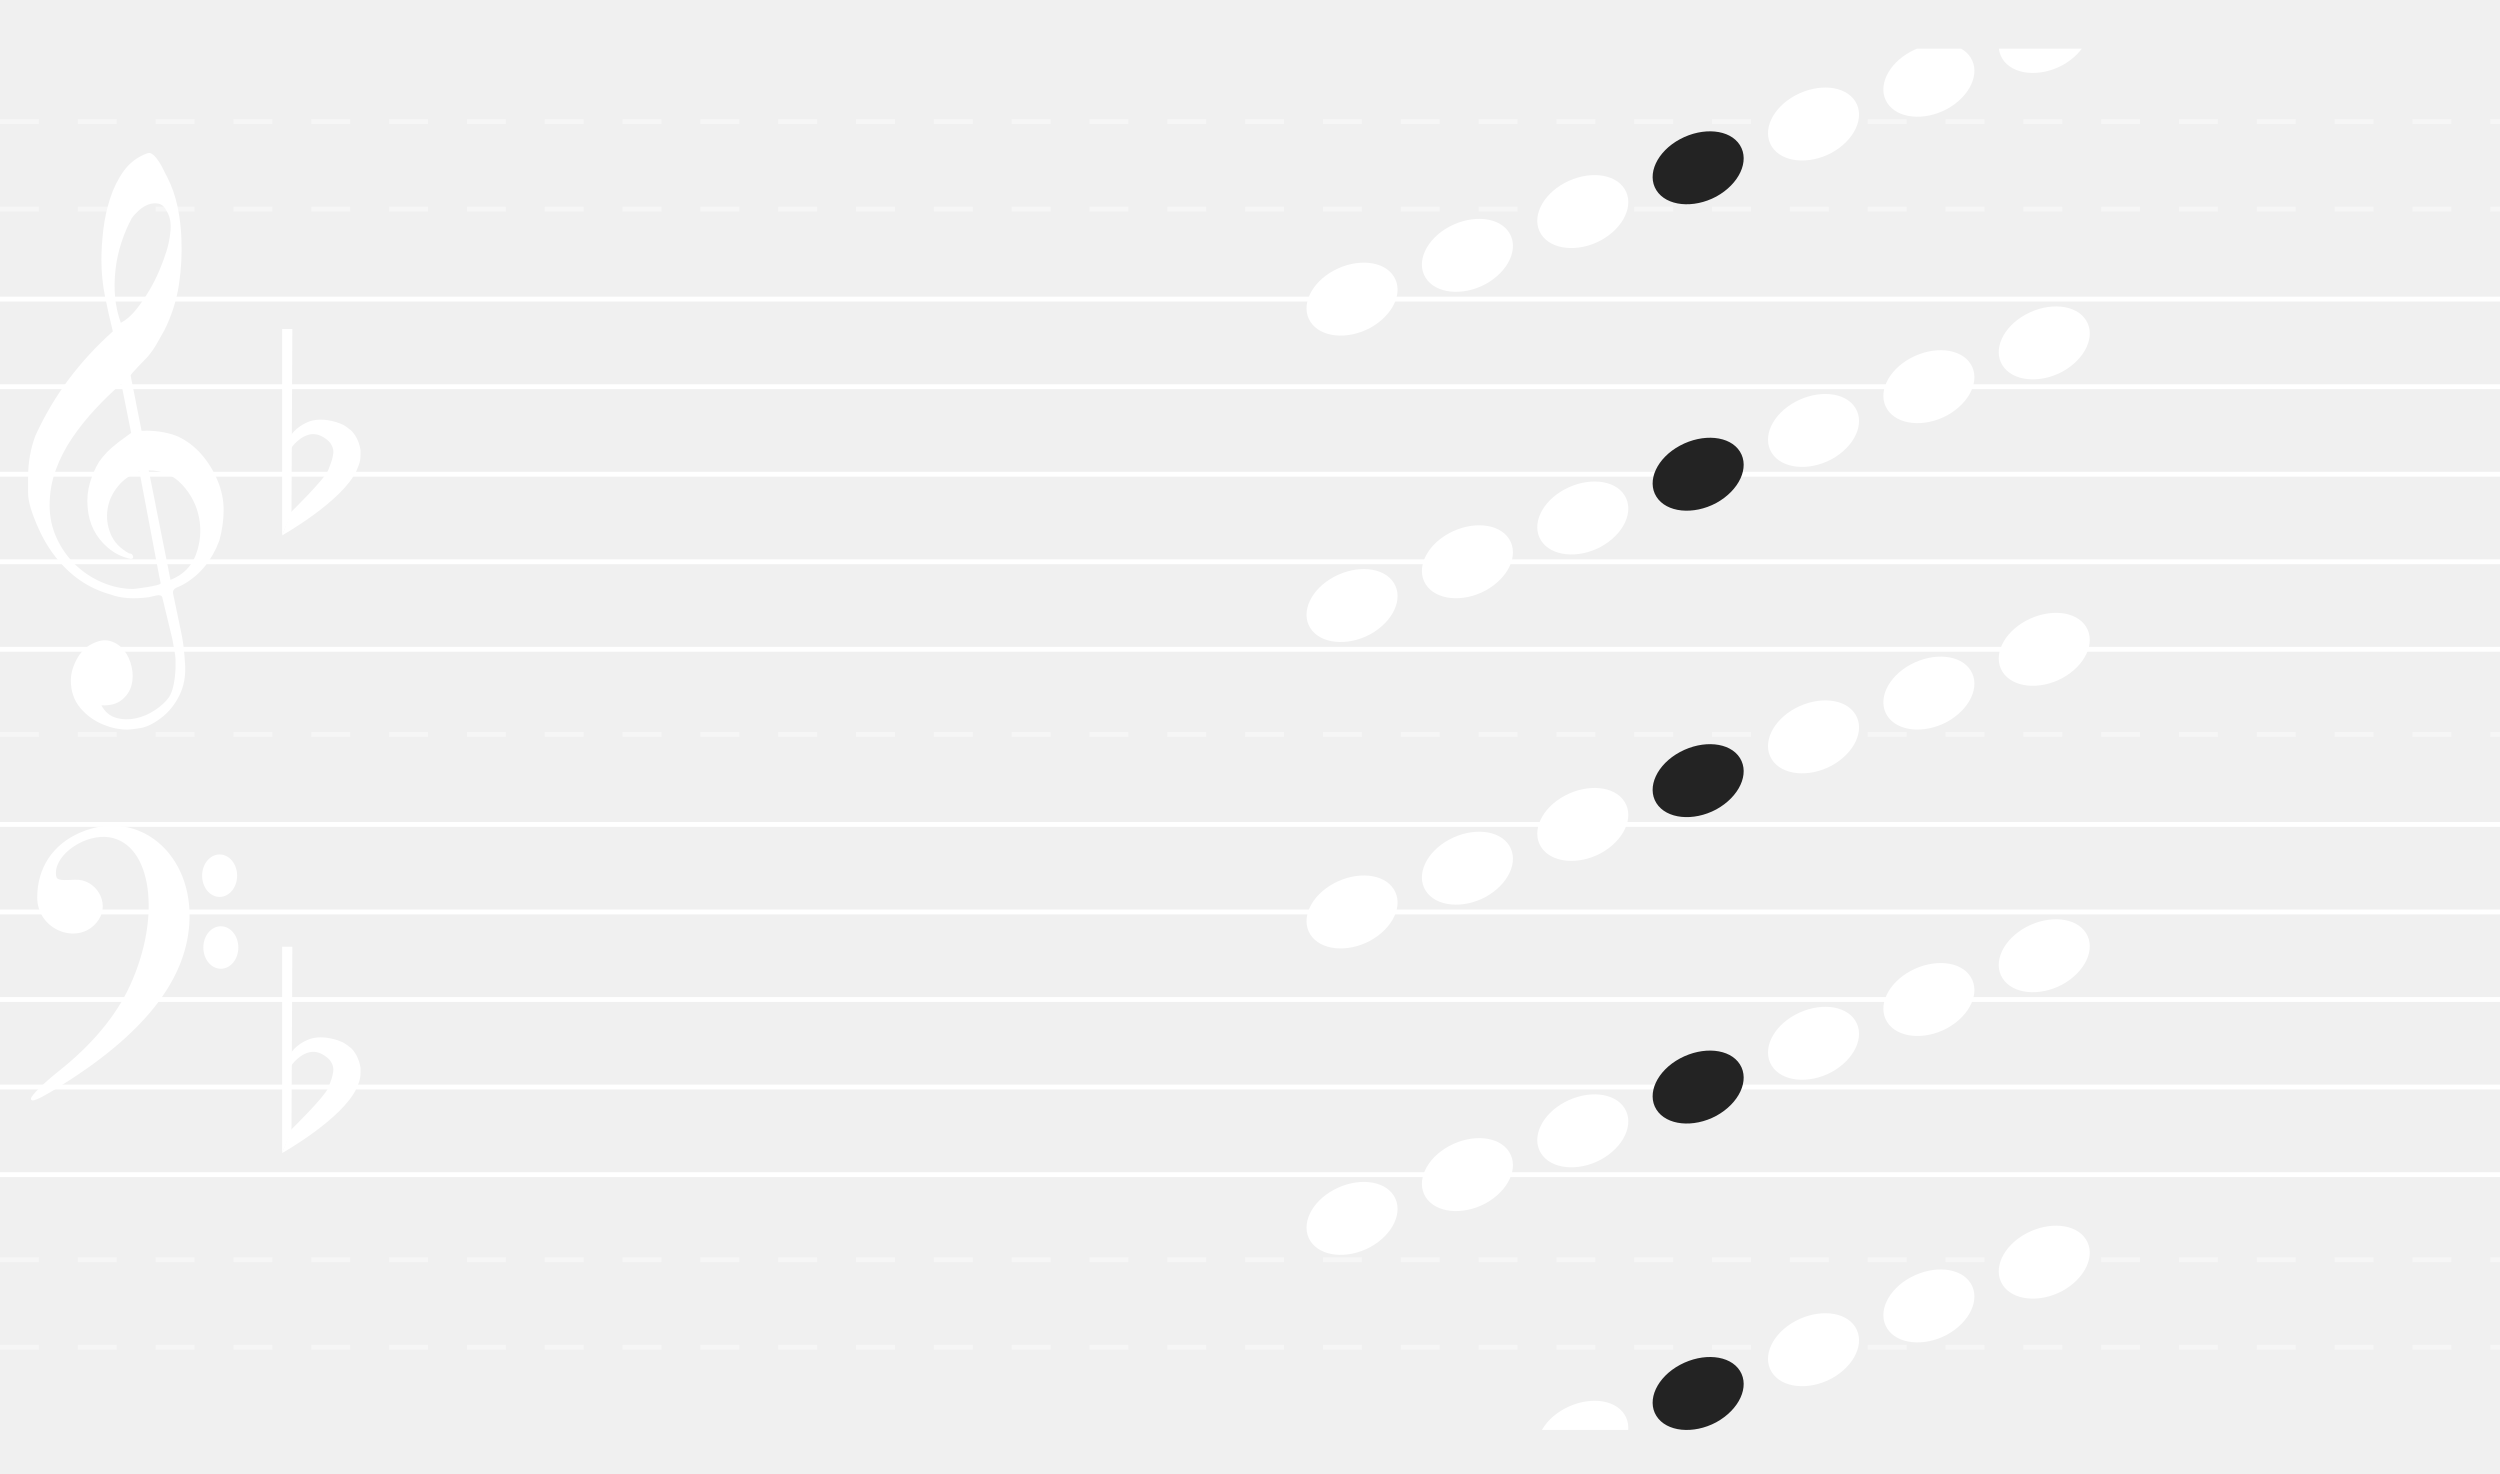
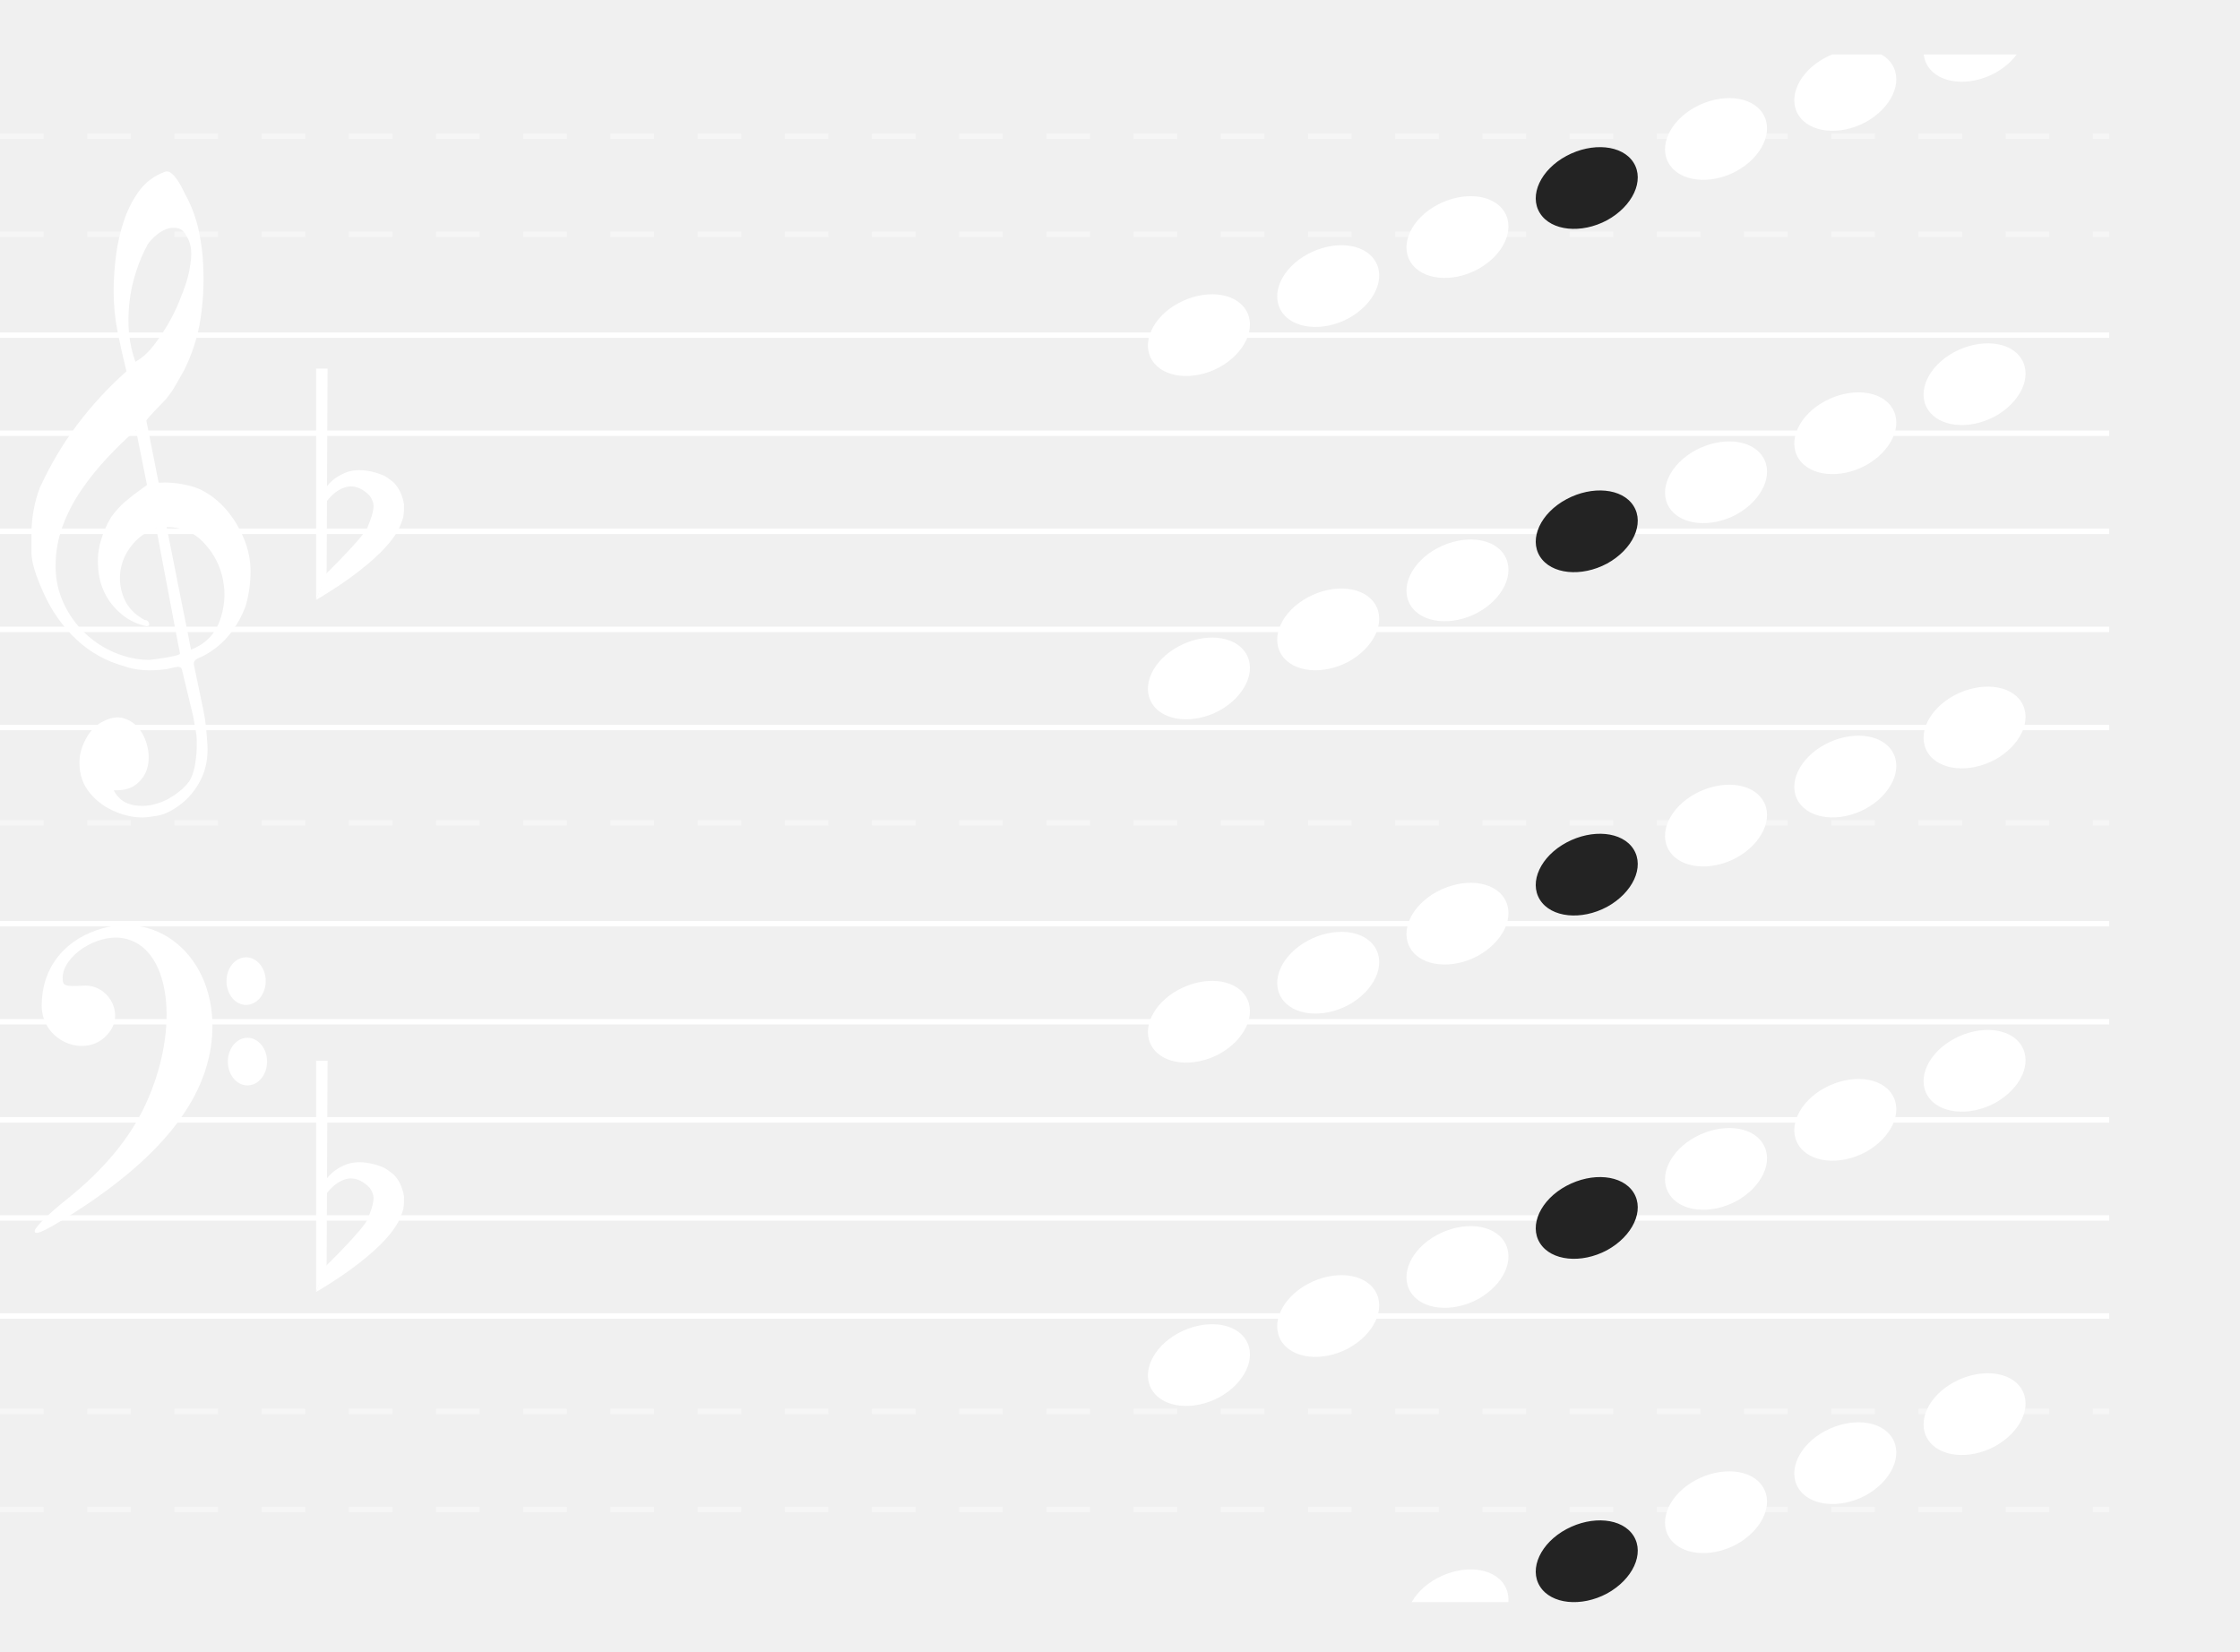
- <svg xmlns="http://www.w3.org/2000/svg" width="514" height="303" viewBox="0 0 514 303" fill="none">
-   <line y1="25" x2="514" y2="25" stroke="white" stroke-opacity="0.4" stroke-dasharray="8 8" />
-   <line y1="43" x2="514" y2="43" stroke="white" stroke-opacity="0.4" stroke-dasharray="8 8" />
-   <path d="M0 61.5H514" stroke="white" />
-   <path d="M0 79.5H514" stroke="white" />
-   <path d="M0 97.5H514" stroke="white" />
-   <path d="M0 115.5H514" stroke="white" />
-   <path d="M0 133.5H514" stroke="white" />
-   <line x1="4.2447e-08" y1="151" x2="514" y2="151" stroke="white" stroke-opacity="0.4" stroke-dasharray="8 8" />
-   <path d="M0 169.5H514" stroke="white" />
-   <path d="M0 187.5H514" stroke="white" />
-   <path d="M0 205.5H514" stroke="white" />
-   <path d="M0 223.5H514" stroke="white" />
-   <path d="M0 241.5H514" stroke="white" />
-   <line x1="4.2447e-08" y1="259" x2="514" y2="259" stroke="white" stroke-opacity="0.4" stroke-dasharray="8 8" />
-   <line x1="4.2447e-08" y1="277" x2="514" y2="277" stroke="white" stroke-opacity="0.4" stroke-dasharray="8 8" />
+ <svg xmlns="http://www.w3.org/2000/svg" width="411" height="303" viewBox="0 0 411 303" fill="none">
+   <line y1="25" x2="387" y2="25" stroke="white" stroke-opacity="0.4" stroke-dasharray="8 8" />
+   <line y1="43" x2="387" y2="43" stroke="white" stroke-opacity="0.4" stroke-dasharray="8 8" />
+   <path d="M0 61.5H387" stroke="white" />
+   <path d="M0 79.5H387" stroke="white" />
+   <path d="M0 97.5H387" stroke="white" />
+   <path d="M0 115.5H387" stroke="white" />
+   <path d="M0 133.5H387" stroke="white" />
+   <line x1="4.2447e-08" y1="151" x2="387" y2="151" stroke="white" stroke-opacity="0.4" stroke-dasharray="8 8" />
+   <path d="M0 169.5H387" stroke="white" />
+   <path d="M0 187.5H387" stroke="white" />
+   <path d="M0 205.5H387" stroke="white" />
+   <path d="M0 223.5H387" stroke="white" />
+   <path d="M0 241.5H387" stroke="white" />
+   <line x1="4.2447e-08" y1="259" x2="387" y2="259" stroke="white" stroke-opacity="0.4" stroke-dasharray="8 8" />
+   <line x1="4.2447e-08" y1="277" x2="387" y2="277" stroke="white" stroke-opacity="0.4" stroke-dasharray="8 8" />
  <path d="M28.663 96.938C26.878 97.542 25.403 98.563 24.238 99.999C23.073 101.435 22.363 103.004 22.108 104.705C21.853 106.406 22.062 108.088 22.736 109.751C23.41 111.414 24.675 112.756 26.532 113.777C26.969 113.777 27.242 113.966 27.352 114.344C27.461 114.722 27.297 114.91 26.86 114.91C25.076 114.533 23.51 113.758 22.162 112.586C19.649 110.431 18.266 107.654 18.011 104.252C17.865 102.551 18.02 100.907 18.475 99.319C18.93 97.731 19.558 96.276 20.36 94.953C21.343 93.555 22.508 92.345 23.856 91.325C23.928 91.249 24.138 91.079 24.484 90.814C24.83 90.55 25.167 90.304 25.494 90.077C25.822 89.851 26.314 89.492 26.969 89L24.948 78.908C23.164 80.457 21.398 82.168 19.65 84.039C17.901 85.91 16.317 87.885 14.897 89.964C13.477 92.043 12.339 94.245 11.483 96.569C10.627 98.894 10.199 101.341 10.199 103.912C10.199 106.293 10.682 108.532 11.647 110.63C12.612 112.728 13.896 114.552 15.498 116.101C17.1 117.651 18.948 118.87 21.043 119.759C23.137 120.647 25.258 121.091 27.406 121.091C27.48 121.091 27.816 121.053 28.417 120.977C29.018 120.902 29.655 120.808 30.329 120.694C31.003 120.581 31.622 120.458 32.186 120.325C32.75 120.193 33.033 120.051 33.033 119.9L32.705 118.313C31.285 110.866 29.937 103.741 28.663 96.938ZM30.575 96.711L35.054 119.22C37.64 118.199 39.387 116.451 40.298 113.975C41.209 111.5 41.417 108.986 40.926 106.435C40.434 103.883 39.278 101.624 37.457 99.659C35.637 97.693 33.342 96.711 30.575 96.711ZM24.839 66.378C25.968 65.772 27.015 64.866 27.98 63.656C28.945 62.447 29.837 61.152 30.657 59.772C31.476 58.393 32.186 56.985 32.787 55.548C33.388 54.112 33.87 52.808 34.234 51.636C34.635 50.389 34.908 48.99 35.054 47.441C35.2 45.891 34.963 44.587 34.344 43.528C33.907 42.584 33.334 42.036 32.623 41.884C31.913 41.733 31.203 41.79 30.493 42.054C29.783 42.319 29.109 42.744 28.471 43.33C27.834 43.916 27.37 44.435 27.079 44.889C26.277 46.363 25.576 48.007 24.976 49.822C24.375 51.636 23.965 53.517 23.747 55.464C23.528 57.41 23.501 59.281 23.665 61.077C23.828 62.872 24.22 64.639 24.839 66.378ZM23.2 68.135C22.581 65.641 22.035 63.193 21.561 60.793C21.088 58.393 20.851 55.926 20.851 53.394C20.851 51.542 20.979 49.51 21.234 47.299C21.489 45.088 21.953 42.933 22.627 40.835C23.3 38.737 24.229 36.857 25.413 35.194C26.596 33.531 28.171 32.321 30.138 31.565C30.32 31.49 30.502 31.452 30.684 31.452C30.939 31.452 31.239 31.603 31.585 31.906C31.931 32.208 32.295 32.652 32.678 33.238C33.06 33.824 33.397 34.428 33.688 35.052C33.979 35.676 34.198 36.101 34.344 36.328C35.327 38.256 36.046 40.306 36.502 42.479C36.957 44.653 37.221 46.817 37.294 48.971C37.439 52.222 37.266 55.435 36.775 58.61C36.283 61.785 35.291 64.885 33.797 67.908C33.288 68.816 32.769 69.732 32.241 70.658C31.713 71.585 31.085 72.482 30.356 73.351C30.211 73.503 29.947 73.777 29.564 74.173C29.181 74.57 28.79 74.977 28.389 75.392C27.989 75.808 27.634 76.196 27.324 76.554C27.015 76.914 26.86 77.131 26.86 77.207L29.099 88.546C29.114 88.621 30.22 88.546 30.22 88.546C32.357 88.574 34.619 88.933 36.584 89.737C38.477 90.644 40.107 91.891 41.473 93.479C42.838 95.067 43.93 96.853 44.75 98.837C45.569 100.821 45.979 102.834 45.979 104.875C45.979 106.916 45.687 108.995 45.105 111.112C43.612 115.119 41.227 118.086 37.949 120.013C37.585 120.24 37.066 120.496 36.392 120.779C35.719 121.062 35.455 121.507 35.6 122.111C36.474 126.23 37.066 129.063 37.376 130.616C37.685 132.168 37.913 134.172 38.058 136.626C38.204 138.973 37.812 141.084 36.884 142.972C35.955 144.869 34.708 146.407 33.142 147.595C31.576 148.79 30.147 149.484 28.854 149.698C27.561 149.906 26.678 150.006 26.205 150.006C24.566 150.006 22.963 149.684 21.398 149.04C19.467 148.289 17.847 147.137 16.536 145.584C15.225 144.031 14.569 142.142 14.569 139.917C14.569 138.515 14.961 137.077 15.744 135.603C16.527 134.129 17.556 133.07 18.83 132.433C20.25 131.675 21.534 131.467 22.681 131.803C23.828 132.147 24.775 132.791 25.522 133.735C26.268 134.68 26.787 135.825 27.079 137.163C27.37 138.508 27.352 139.76 27.024 140.933C26.696 142.107 26.032 143.101 25.03 143.91C24.029 144.725 22.636 145.09 20.851 145.019C21.58 146.378 22.599 147.237 23.91 147.595C25.221 147.96 26.569 147.981 27.952 147.68C29.337 147.38 30.638 146.822 31.858 146.006C33.078 145.198 34.035 144.318 34.726 143.373C35.163 142.693 35.491 141.806 35.71 140.711C35.928 139.61 36.056 138.472 36.092 137.277C36.128 136.089 36.092 135.159 35.983 134.501C35.873 133.835 35.691 132.805 35.436 131.41C34.344 126.838 33.652 123.962 33.36 122.788C33.215 122.414 32.823 122.291 32.186 122.423C31.549 122.556 31.012 122.679 30.575 122.788C27.443 123.21 24.821 123.017 22.709 122.225C19.431 121.318 16.545 119.701 14.05 117.377C11.556 115.053 9.553 112.237 8.042 108.929C6.53 105.622 5.775 103.108 5.775 101.388C5.775 99.669 5.775 98.582 5.775 98.128C5.775 95.067 6.285 92.194 7.304 89.51C9.234 85.314 11.52 81.459 14.16 77.944C16.8 74.429 19.813 71.159 23.2 68.135Z" fill="white" />
  <path d="M49.003 194.808C49.003 197.22 47.391 199.175 45.404 199.175C43.416 199.175 41.805 197.22 41.805 194.808C41.805 192.396 43.416 190.441 45.404 190.441C47.391 190.441 49.003 192.396 49.003 194.808ZM48.754 180.042C48.754 182.454 47.143 184.409 45.155 184.409C43.168 184.409 41.556 182.454 41.556 180.042C41.556 177.63 43.168 175.675 45.155 175.675C47.143 175.675 48.754 177.63 48.754 180.042ZM6.368 225.885C6.368 225.261 8.96 222.695 12.128 220.182C18.939 214.778 23.857 208.866 26.718 202.645C33.279 188.379 31.2 173.504 22.457 172.146C17.621 171.394 11.498 175.482 11.498 179.461C11.498 180.938 11.824 181.057 15.369 180.873C19.707 180.649 22.642 185.54 20.295 189.081C16.585 194.678 7.651 191.463 7.651 184.532C7.651 178.458 10.842 173.623 16.459 171.189C28.479 165.98 39.92 175.583 38.918 190.04C38.097 201.89 29.19 212.956 11.899 223.611C7.797 226.139 6.368 226.726 6.368 225.885Z" fill="white" />
  <path d="M58 194.649H60.104L59.929 232.519L58 237.045V194.649Z" fill="white" />
  <path d="M67.468 223.689C68.169 221.872 68.344 221.474 68.519 220.247C68.695 219.019 67.818 217.967 67.818 217.967C67.818 217.967 65.89 215.688 63.435 216.389C60.98 217.091 59.578 219.545 59.578 219.545V216.915C59.578 216.915 60.455 214.812 63.786 213.584C65.013 213.234 66.591 213.058 69.045 213.76C70.448 214.286 70.448 214.11 72.201 215.513C72.903 216.214 73.779 217.441 74.13 219.545C74.13 221.474 74.13 221.825 73.341 223.689C70.448 230.065 58 237.078 58 237.078L59.841 232.28C59.841 232.28 66.766 225.506 67.468 223.689Z" fill="white" />
  <path d="M58 67.649H60.104L59.929 105.519L58 110.045V67.649Z" fill="white" />
  <path d="M67.468 96.689C68.169 94.872 68.344 94.474 68.519 93.247C68.695 92.019 67.818 90.967 67.818 90.967C67.818 90.967 65.89 88.688 63.435 89.389C60.98 90.091 59.578 92.545 59.578 92.545V89.915C59.578 89.915 60.455 87.812 63.786 86.584C65.013 86.234 66.591 86.058 69.045 86.76C70.448 87.286 70.448 87.11 72.201 88.513C72.903 89.214 73.779 90.441 74.13 92.545C74.13 94.474 74.13 94.825 73.341 96.689C70.448 103.065 58 110.078 58 110.078L59.841 105.28C59.841 105.28 66.766 98.506 67.468 96.689Z" fill="white" />
  <g clip-path="url(#clip0_25_3599)">
-     <path d="M269.396 66.121C267.333 62.844 269.544 58.134 274.26 55.608C278.977 53.083 284.504 53.561 286.568 56.837C288.631 60.114 286.42 64.824 281.704 67.418C276.987 69.944 271.46 69.397 269.396 66.121Z" fill="white" />
-     <path d="M293.116 57.121C291.052 53.844 293.263 49.134 297.98 46.608C302.696 44.083 308.223 44.561 310.287 47.837C312.35 51.114 310.14 55.824 305.423 58.418C300.706 60.944 295.179 60.398 293.116 57.121Z" fill="white" />
-     <path d="M316.835 48.121C314.772 44.844 316.983 40.134 321.699 37.608C326.416 35.083 331.943 35.561 334.006 38.837C336.07 42.114 333.859 46.824 329.142 49.418C324.426 51.944 318.899 51.398 316.835 48.121Z" fill="white" />
-     <path d="M340.555 39.121C338.491 35.844 340.702 31.134 345.419 28.608C350.135 26.083 355.662 26.561 357.726 29.837C359.789 33.114 357.579 37.824 352.862 40.418C348.145 42.944 342.618 42.398 340.555 39.121Z" fill="#232323" />
-     <path d="M364.274 30.121C362.211 26.844 364.421 22.134 369.138 19.608C373.855 17.083 379.382 17.561 381.445 20.837C383.509 24.114 381.298 28.824 376.581 31.418C371.865 33.944 366.338 33.398 364.274 30.121Z" fill="white" />
-     <path d="M387.994 21.121C385.93 17.844 388.141 13.134 392.858 10.608C397.574 8.083 403.101 8.561 405.165 11.837C407.228 15.114 405.018 19.824 400.301 22.418C395.584 24.944 390.057 24.398 387.994 21.121Z" fill="white" />
-     <path d="M411.713 12.121C409.65 8.844 411.86 4.134 416.577 1.608C421.294 -0.917 426.821 -0.439 428.884 2.837C430.948 6.114 428.737 10.824 424.02 13.418C419.304 15.944 413.777 15.398 411.713 12.121Z" fill="white" />
-     <path d="M269.396 129.121C267.333 125.844 269.544 121.134 274.26 118.608C278.977 116.083 284.504 116.561 286.568 119.837C288.631 123.114 286.42 127.824 281.704 130.418C276.987 132.944 271.46 132.398 269.396 129.121Z" fill="white" />
-     <path d="M293.116 120.121C291.052 116.844 293.263 112.134 297.98 109.608C302.696 107.083 308.223 107.561 310.287 110.837C312.35 114.114 310.14 118.824 305.423 121.418C300.706 123.944 295.179 123.398 293.116 120.121Z" fill="white" />
-     <path d="M316.835 111.121C314.772 107.844 316.983 103.134 321.699 100.608C326.416 98.083 331.943 98.561 334.006 101.837C336.07 105.114 333.859 109.824 329.142 112.418C324.426 114.944 318.899 114.398 316.835 111.121Z" fill="white" />
-     <path d="M340.555 102.121C338.491 98.844 340.702 94.134 345.419 91.609C350.135 89.083 355.662 89.561 357.726 92.837C359.789 96.114 357.579 100.824 352.862 103.418C348.145 105.944 342.618 105.398 340.555 102.121Z" fill="#232323" />
-     <path d="M364.274 93.121C362.211 89.844 364.421 85.134 369.138 82.609C373.855 80.083 379.382 80.561 381.445 83.837C383.509 87.114 381.298 91.824 376.581 94.418C371.865 96.944 366.338 96.397 364.274 93.121Z" fill="white" />
-     <path d="M387.994 84.121C385.93 80.844 388.141 76.134 392.858 73.609C397.574 71.083 403.101 71.561 405.165 74.837C407.228 78.114 405.018 82.824 400.301 85.418C395.584 87.944 390.057 87.397 387.994 84.121Z" fill="white" />
-     <path d="M411.713 75.121C409.65 71.844 411.86 67.134 416.577 64.609C421.294 62.083 426.821 62.561 428.884 65.837C430.948 69.114 428.737 73.824 424.02 76.418C419.304 78.944 413.777 78.397 411.713 75.121Z" fill="white" />
-     <path d="M269.396 192.121C267.333 188.844 269.544 184.134 274.26 181.608C278.977 179.083 284.504 179.561 286.568 182.837C288.631 186.114 286.42 190.824 281.704 193.418C276.987 195.944 271.46 195.398 269.396 192.121Z" fill="white" />
-     <path d="M293.116 183.121C291.052 179.844 293.263 175.134 297.98 172.608C302.696 170.083 308.223 170.561 310.287 173.837C312.35 177.114 310.14 181.824 305.423 184.418C300.706 186.944 295.179 186.398 293.116 183.121Z" fill="white" />
-     <path d="M316.835 174.121C314.772 170.844 316.983 166.134 321.699 163.608C326.416 161.083 331.943 161.561 334.006 164.837C336.07 168.114 333.859 172.824 329.142 175.418C324.426 177.944 318.899 177.398 316.835 174.121Z" fill="white" />
-     <path d="M340.555 165.121C338.491 161.844 340.702 157.134 345.419 154.608C350.135 152.083 355.662 152.561 357.726 155.837C359.789 159.114 357.579 163.824 352.862 166.418C348.145 168.944 342.618 168.398 340.555 165.121Z" fill="#232323" />
-     <path d="M364.274 156.121C362.211 152.844 364.421 148.134 369.138 145.608C373.855 143.083 379.382 143.561 381.445 146.837C383.509 150.114 381.298 154.824 376.581 157.418C371.865 159.944 366.338 159.398 364.274 156.121Z" fill="white" />
-     <path d="M387.994 147.121C385.93 143.844 388.141 139.134 392.858 136.608C397.574 134.083 403.101 134.561 405.165 137.837C407.228 141.114 405.018 145.824 400.301 148.418C395.584 150.944 390.057 150.398 387.994 147.121Z" fill="white" />
-     <path d="M411.713 138.121C409.65 134.844 411.86 130.134 416.577 127.608C421.294 125.083 426.821 125.561 428.884 128.837C430.948 132.114 428.737 136.824 424.02 139.418C419.304 141.944 413.777 141.398 411.713 138.121Z" fill="white" />
-     <path d="M269.396 255.121C267.333 251.844 269.544 247.134 274.26 244.608C278.977 242.083 284.504 242.561 286.568 245.837C288.631 249.114 286.42 253.824 281.704 256.418C276.987 258.944 271.46 258.398 269.396 255.121Z" fill="white" />
-     <path d="M293.116 246.121C291.052 242.844 293.263 238.134 297.98 235.608C302.696 233.083 308.223 233.561 310.287 236.837C312.35 240.114 310.14 244.824 305.423 247.418C300.706 249.944 295.179 249.398 293.116 246.121Z" fill="white" />
-     <path d="M316.835 237.121C314.772 233.844 316.983 229.134 321.699 226.608C326.416 224.083 331.943 224.561 334.006 227.837C336.07 231.114 333.859 235.824 329.142 238.418C324.426 240.944 318.899 240.398 316.835 237.121Z" fill="white" />
-     <path d="M340.555 228.121C338.491 224.844 340.702 220.134 345.419 217.608C350.135 215.083 355.662 215.561 357.726 218.837C359.789 222.114 357.579 226.824 352.862 229.418C348.145 231.944 342.618 231.398 340.555 228.121Z" fill="#232323" />
-     <path d="M364.274 219.121C362.211 215.844 364.421 211.134 369.138 208.608C373.855 206.083 379.382 206.561 381.445 209.837C383.509 213.114 381.298 217.824 376.581 220.418C371.865 222.944 366.338 222.398 364.274 219.121Z" fill="white" />
-     <path d="M387.994 210.121C385.93 206.844 388.141 202.134 392.858 199.608C397.574 197.083 403.101 197.561 405.165 200.837C407.228 204.114 405.018 208.824 400.301 211.418C395.584 213.944 390.057 213.398 387.994 210.121Z" fill="white" />
-     <path d="M411.713 201.121C409.65 197.844 411.86 193.134 416.577 190.608C421.294 188.083 426.821 188.561 428.884 191.837C430.948 195.114 428.737 199.824 424.02 202.418C419.304 204.944 413.777 204.398 411.713 201.121Z" fill="white" />
-     <path d="M316.835 300.121C314.772 296.844 316.983 292.134 321.699 289.608C326.416 287.083 331.943 287.561 334.006 290.837C336.07 294.114 333.859 298.824 329.142 301.418C324.426 303.944 318.899 303.398 316.835 300.121Z" fill="white" />
-     <path d="M340.555 291.121C338.491 287.844 340.702 283.134 345.419 280.608C350.135 278.083 355.662 278.561 357.726 281.837C359.789 285.114 357.579 289.824 352.862 292.418C348.145 294.944 342.618 294.398 340.555 291.121Z" fill="#232323" />
-     <path d="M364.274 282.121C362.211 278.844 364.421 274.134 369.138 271.608C373.855 269.083 379.382 269.561 381.445 272.837C383.509 276.114 381.298 280.824 376.581 283.418C371.865 285.944 366.338 285.398 364.274 282.121Z" fill="white" />
-     <path d="M387.994 273.121C385.93 269.844 388.141 265.134 392.858 262.608C397.574 260.083 403.101 260.561 405.165 263.837C407.228 267.114 405.018 271.824 400.301 274.418C395.584 276.944 390.057 276.398 387.994 273.121Z" fill="white" />
-     <path d="M411.713 264.121C409.65 260.844 411.86 256.134 416.577 253.608C421.294 251.083 426.821 251.561 428.884 254.837C430.948 258.114 428.737 262.824 424.02 265.418C419.304 267.944 413.777 267.398 411.713 264.121Z" fill="white" />
+     <path d="M211.396 66.121C209.333 62.844 211.544 58.134 216.26 55.608C220.977 53.083 226.504 53.561 228.568 56.837C230.631 60.114 228.42 64.824 223.704 67.418C218.987 69.944 213.46 69.397 211.396 66.121Z" fill="white" />
+     <path d="M235.116 57.121C233.052 53.844 235.263 49.134 239.98 46.608C244.696 44.083 250.223 44.561 252.287 47.837C254.35 51.114 252.14 55.824 247.423 58.418C242.706 60.944 237.179 60.398 235.116 57.121Z" fill="white" />
+     <path d="M258.835 48.121C256.772 44.844 258.983 40.134 263.699 37.608C268.416 35.083 273.943 35.561 276.006 38.837C278.07 42.114 275.859 46.824 271.142 49.418C266.426 51.944 260.899 51.398 258.835 48.121Z" fill="white" />
+     <path d="M282.555 39.121C280.491 35.844 282.702 31.134 287.419 28.608C292.135 26.083 297.662 26.561 299.726 29.837C301.789 33.114 299.579 37.824 294.862 40.418C290.145 42.944 284.618 42.398 282.555 39.121Z" fill="#232323" />
+     <path d="M306.274 30.121C304.211 26.844 306.421 22.134 311.138 19.608C315.855 17.083 321.382 17.561 323.445 20.837C325.509 24.114 323.298 28.824 318.581 31.418C313.865 33.944 308.338 33.398 306.274 30.121Z" fill="white" />
+     <path d="M329.994 21.121C327.93 17.844 330.141 13.134 334.858 10.608C339.574 8.083 345.101 8.561 347.165 11.837C349.228 15.114 347.018 19.824 342.301 22.418C337.584 24.944 332.057 24.398 329.994 21.121Z" fill="white" />
+     <path d="M353.713 12.121C351.65 8.844 353.86 4.134 358.577 1.608C363.294 -0.917 368.821 -0.439 370.884 2.837C372.948 6.114 370.737 10.824 366.02 13.418C361.304 15.944 355.777 15.398 353.713 12.121Z" fill="white" />
+     <path d="M211.396 129.121C209.333 125.844 211.544 121.134 216.26 118.608C220.977 116.083 226.504 116.561 228.568 119.837C230.631 123.114 228.42 127.824 223.704 130.418C218.987 132.944 213.46 132.398 211.396 129.121Z" fill="white" />
+     <path d="M235.116 120.121C233.052 116.844 235.263 112.134 239.98 109.608C244.696 107.083 250.223 107.561 252.287 110.837C254.35 114.114 252.14 118.824 247.423 121.418C242.706 123.944 237.179 123.398 235.116 120.121Z" fill="white" />
+     <path d="M258.835 111.121C256.772 107.844 258.983 103.134 263.699 100.608C268.416 98.083 273.943 98.561 276.006 101.837C278.07 105.114 275.859 109.824 271.142 112.418C266.426 114.944 260.899 114.398 258.835 111.121Z" fill="white" />
+     <path d="M282.555 102.121C280.491 98.844 282.702 94.134 287.419 91.609C292.135 89.083 297.662 89.561 299.726 92.837C301.789 96.114 299.579 100.824 294.862 103.418C290.145 105.944 284.618 105.398 282.555 102.121Z" fill="#232323" />
+     <path d="M306.274 93.121C304.211 89.844 306.421 85.134 311.138 82.609C315.855 80.083 321.382 80.561 323.445 83.837C325.509 87.114 323.298 91.824 318.581 94.418C313.865 96.944 308.338 96.397 306.274 93.121Z" fill="white" />
+     <path d="M329.994 84.121C327.93 80.844 330.141 76.134 334.858 73.609C339.574 71.083 345.101 71.561 347.165 74.837C349.228 78.114 347.018 82.824 342.301 85.418C337.584 87.944 332.057 87.397 329.994 84.121Z" fill="white" />
+     <path d="M353.713 75.121C351.65 71.844 353.86 67.134 358.577 64.609C363.294 62.083 368.821 62.561 370.884 65.837C372.948 69.114 370.737 73.824 366.02 76.418C361.304 78.944 355.777 78.397 353.713 75.121Z" fill="white" />
+     <path d="M211.396 192.121C209.333 188.844 211.544 184.134 216.26 181.608C220.977 179.083 226.504 179.561 228.568 182.837C230.631 186.114 228.42 190.824 223.704 193.418C218.987 195.944 213.46 195.398 211.396 192.121Z" fill="white" />
+     <path d="M235.116 183.121C233.052 179.844 235.263 175.134 239.98 172.608C244.696 170.083 250.223 170.561 252.287 173.837C254.35 177.114 252.14 181.824 247.423 184.418C242.706 186.944 237.179 186.398 235.116 183.121Z" fill="white" />
+     <path d="M258.835 174.121C256.772 170.844 258.983 166.134 263.699 163.608C268.416 161.083 273.943 161.561 276.006 164.837C278.07 168.114 275.859 172.824 271.142 175.418C266.426 177.944 260.899 177.398 258.835 174.121Z" fill="white" />
+     <path d="M282.555 165.121C280.491 161.844 282.702 157.134 287.419 154.608C292.135 152.083 297.662 152.561 299.726 155.837C301.789 159.114 299.579 163.824 294.862 166.418C290.145 168.944 284.618 168.398 282.555 165.121Z" fill="#232323" />
+     <path d="M306.274 156.121C304.211 152.844 306.421 148.134 311.138 145.608C315.855 143.083 321.382 143.561 323.445 146.837C325.509 150.114 323.298 154.824 318.581 157.418C313.865 159.944 308.338 159.398 306.274 156.121Z" fill="white" />
+     <path d="M329.994 147.121C327.93 143.844 330.141 139.134 334.858 136.608C339.574 134.083 345.101 134.561 347.165 137.837C349.228 141.114 347.018 145.824 342.301 148.418C337.584 150.944 332.057 150.398 329.994 147.121Z" fill="white" />
+     <path d="M353.713 138.121C351.65 134.844 353.86 130.134 358.577 127.608C363.294 125.083 368.821 125.561 370.884 128.837C372.948 132.114 370.737 136.824 366.02 139.418C361.304 141.944 355.777 141.398 353.713 138.121Z" fill="white" />
+     <path d="M211.396 255.121C209.333 251.844 211.544 247.134 216.26 244.608C220.977 242.083 226.504 242.561 228.568 245.837C230.631 249.114 228.42 253.824 223.704 256.418C218.987 258.944 213.46 258.398 211.396 255.121Z" fill="white" />
+     <path d="M235.116 246.121C233.052 242.844 235.263 238.134 239.98 235.608C244.696 233.083 250.223 233.561 252.287 236.837C254.35 240.114 252.14 244.824 247.423 247.418C242.706 249.944 237.179 249.398 235.116 246.121Z" fill="white" />
+     <path d="M258.835 237.121C256.772 233.844 258.983 229.134 263.699 226.608C268.416 224.083 273.943 224.561 276.006 227.837C278.07 231.114 275.859 235.824 271.142 238.418C266.426 240.944 260.899 240.398 258.835 237.121Z" fill="white" />
+     <path d="M282.555 228.121C280.491 224.844 282.702 220.134 287.419 217.608C292.135 215.083 297.662 215.561 299.726 218.837C301.789 222.114 299.579 226.824 294.862 229.418C290.145 231.944 284.618 231.398 282.555 228.121Z" fill="#232323" />
+     <path d="M306.274 219.121C304.211 215.844 306.421 211.134 311.138 208.608C315.855 206.083 321.382 206.561 323.445 209.837C325.509 213.114 323.298 217.824 318.581 220.418C313.865 222.944 308.338 222.398 306.274 219.121Z" fill="white" />
+     <path d="M329.994 210.121C327.93 206.844 330.141 202.134 334.858 199.608C339.574 197.083 345.101 197.561 347.165 200.837C349.228 204.114 347.018 208.824 342.301 211.418C337.584 213.944 332.057 213.398 329.994 210.121Z" fill="white" />
+     <path d="M353.713 201.121C351.65 197.844 353.86 193.134 358.577 190.608C363.294 188.083 368.821 188.561 370.884 191.837C372.948 195.114 370.737 199.824 366.02 202.418C361.304 204.944 355.777 204.398 353.713 201.121Z" fill="white" />
+     <path d="M258.835 300.121C256.772 296.844 258.983 292.134 263.699 289.608C268.416 287.083 273.943 287.561 276.006 290.837C278.07 294.114 275.859 298.824 271.142 301.418C266.426 303.944 260.899 303.398 258.835 300.121Z" fill="white" />
+     <path d="M282.555 291.121C280.491 287.844 282.702 283.134 287.419 280.608C292.135 278.083 297.662 278.561 299.726 281.837C301.789 285.114 299.579 289.824 294.862 292.418C290.145 294.944 284.618 294.398 282.555 291.121Z" fill="#232323" />
+     <path d="M306.274 282.121C304.211 278.844 306.421 274.134 311.138 271.608C315.855 269.083 321.382 269.561 323.445 272.837C325.509 276.114 323.298 280.824 318.581 283.418C313.865 285.944 308.338 285.398 306.274 282.121Z" fill="white" />
+     <path d="M329.994 273.121C327.93 269.844 330.141 265.134 334.858 262.608C339.574 260.083 345.101 260.561 347.165 263.837C349.228 267.114 347.018 271.824 342.301 274.418C337.584 276.944 332.057 276.398 329.994 273.121Z" fill="white" />
+     <path d="M353.713 264.121C351.65 260.844 353.86 256.134 358.577 253.608C363.294 251.083 368.821 251.561 370.884 254.837C372.948 258.114 370.737 262.824 366.02 265.418C361.304 267.944 355.777 267.398 353.713 264.121Z" fill="white" />
  </g>
  <defs>
    <clipPath id="clip0_25_3599">
-       <rect width="306" height="284" fill="white" transform="translate(208 10)" />
+       <rect width="174" height="284" fill="white" transform="translate(208 10)" />
    </clipPath>
  </defs>
</svg>
